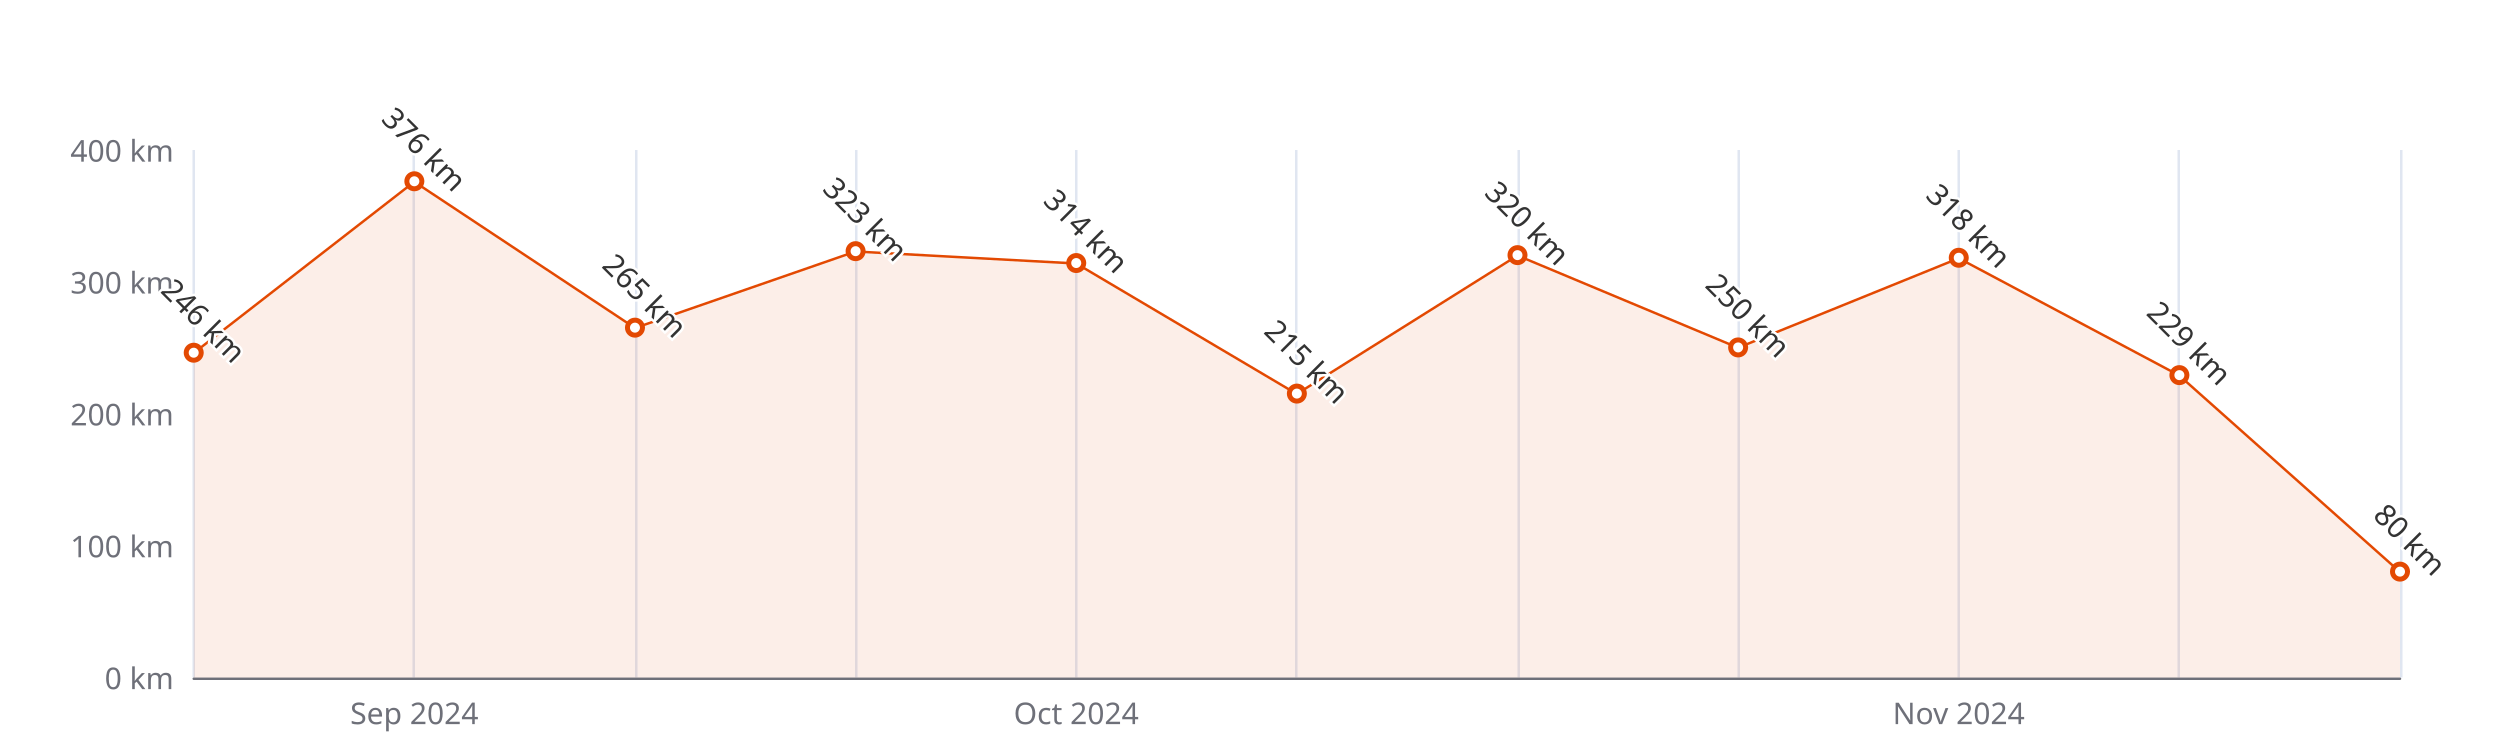
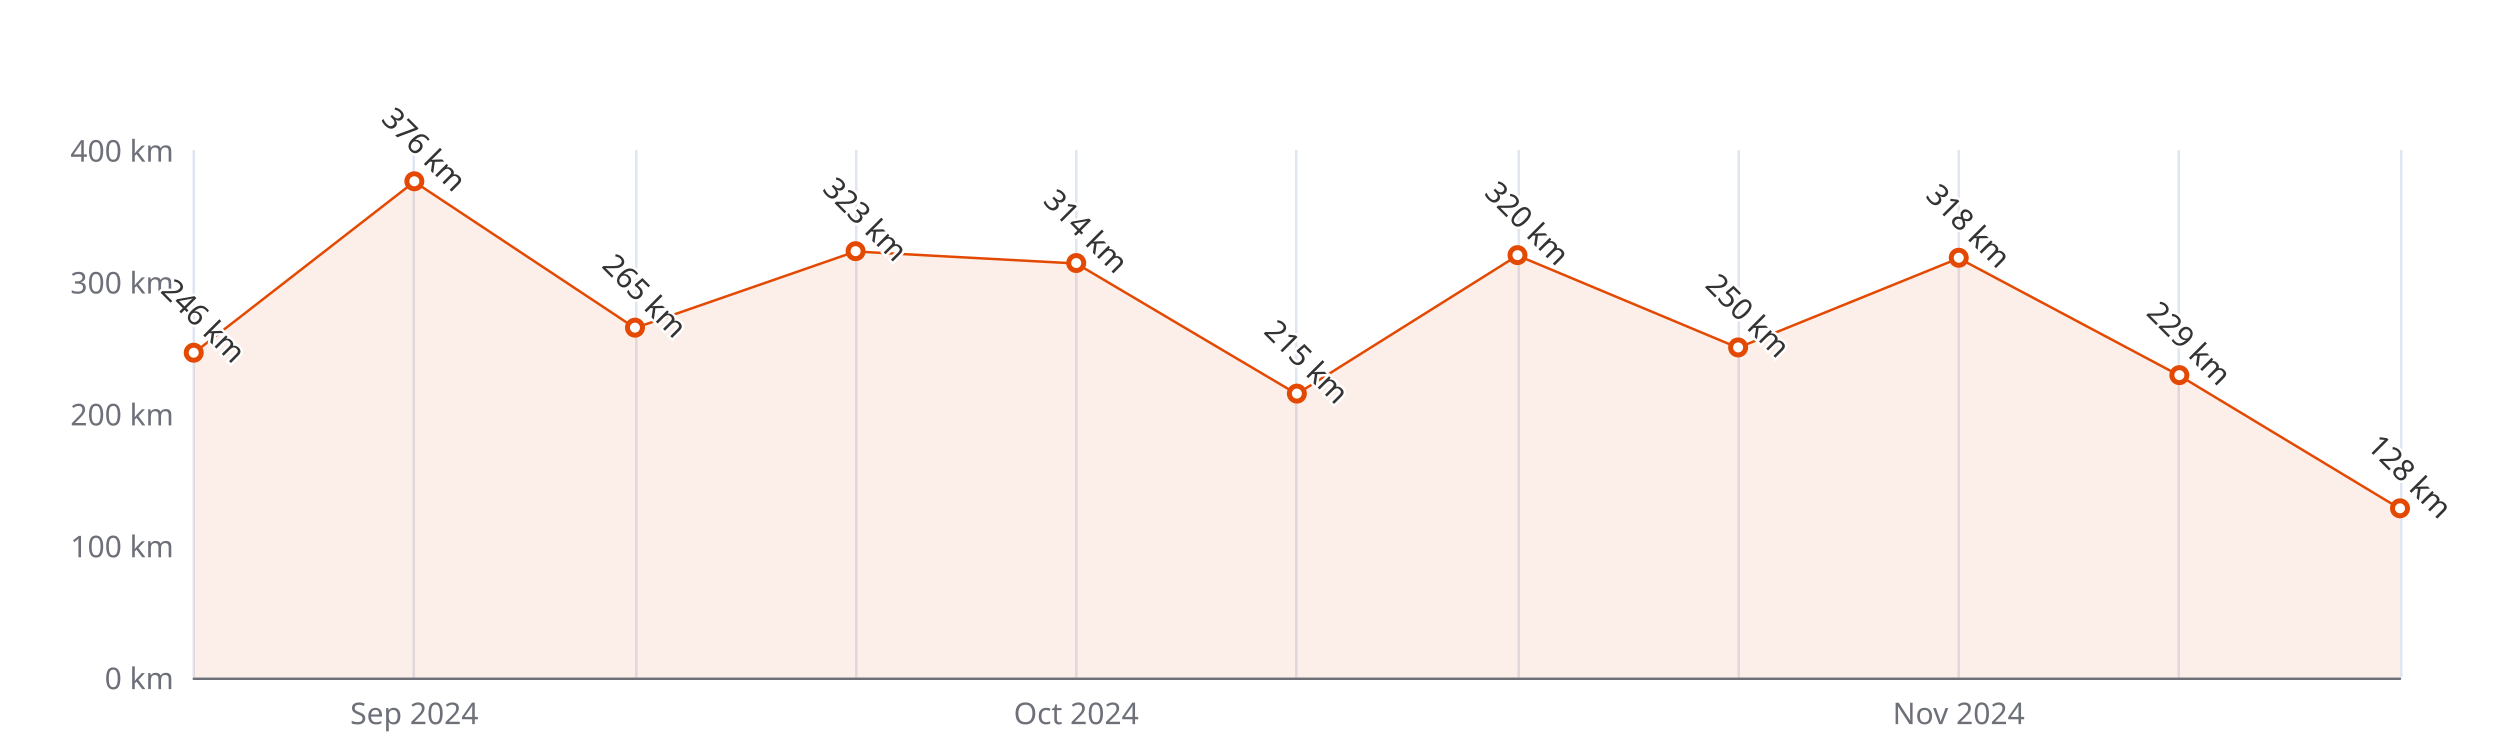
<svg xmlns="http://www.w3.org/2000/svg" width="1000" height="300" version="1.1" baseProfile="full" viewBox="0 0 1000 300">
  <rect width="1000" height="300" x="0" y="0" id="0" fill="#ffffff" />
  <path d="M77.5 60L77.5 271" fill="none" stroke="#E0E6F1" />
  <path d="M165.5 60L165.5 271" fill="none" stroke="#E0E6F1" />
  <path d="M254.5 60L254.5 271" fill="none" stroke="#E0E6F1" />
  <path d="M342.5 60L342.5 271" fill="none" stroke="#E0E6F1" />
  <path d="M430.5 60L430.5 271" fill="none" stroke="#E0E6F1" />
  <path d="M518.5 60L518.5 271" fill="none" stroke="#E0E6F1" />
  <path d="M607.5 60L607.5 271" fill="none" stroke="#E0E6F1" />
  <path d="M695.5 60L695.5 271" fill="none" stroke="#E0E6F1" />
  <path d="M783.5 60L783.5 271" fill="none" stroke="#E0E6F1" />
  <path d="M871.5 60L871.5 271" fill="none" stroke="#E0E6F1" />
  <path d="M960.5 60L960.5 271" fill="none" stroke="#E0E6F1" />
  <path d="M77.5 271.5L960 271.5" fill="none" stroke="#6E7079" stroke-linecap="round" />
  <text dominant-baseline="central" text-anchor="end" style="font-size:12px;font-family:sans-serif;" xml:space="preserve" transform="translate(69.48 271)" fill="#6E7079">0 km</text>
  <text dominant-baseline="central" text-anchor="end" style="font-size:12px;font-family:sans-serif;" xml:space="preserve" transform="translate(69.48 218.25)" fill="#6E7079">100 km</text>
  <text dominant-baseline="central" text-anchor="end" style="font-size:12px;font-family:sans-serif;" xml:space="preserve" transform="translate(69.48 165.5)" fill="#6E7079">200 km</text>
  <text dominant-baseline="central" text-anchor="end" style="font-size:12px;font-family:sans-serif;" xml:space="preserve" transform="translate(69.48 112.75)" fill="#6E7079">300 km</text>
  <text dominant-baseline="central" text-anchor="end" style="font-size:12px;font-family:sans-serif;" xml:space="preserve" transform="translate(69.48 60)" fill="#6E7079">400 km</text>
  <text dominant-baseline="central" text-anchor="middle" style="font-size:12px;font-family:sans-serif;" xml:space="preserve" y="6" transform="translate(165.732 279)" fill="#6E7079">Sep 2024</text>
  <text dominant-baseline="central" text-anchor="middle" style="font-size:12px;font-family:sans-serif;" xml:space="preserve" y="6" transform="translate(430.488 279)" fill="#6E7079">Oct 2024</text>
  <text dominant-baseline="central" text-anchor="middle" style="font-size:12px;font-family:sans-serif;" xml:space="preserve" y="6" transform="translate(783.496 279)" fill="#6E7079">Nov 2024</text>
  <g clip-path="url(#zr5-c0)">
-     <path d="M77.5 141.2L165.7 72.7L254 131.2L342.2 100.6L430.5 105.4L518.7 157.6L607 102.2L695.2 139.1L783.5 103.3L871.7 150.2L960 228.8L960 271L871.7 271L783.5 271L695.2 271L607 271L518.7 271L430.5 271L342.2 271L254 271L165.7 271L77.5 271Z" fill="rgb(227,73,2)" fill-opacity="0.09" />
-     <path d="M77.5 141.2L165.7 72.7L254 131.2L342.2 100.6L430.5 105.4L518.7 157.6L607 102.2L695.2 139.1L783.5 103.3L871.7 150.2L960 228.8" fill="none" stroke="#E34902" stroke-linejoin="bevel" />
+     <path d="M77.5 141.2L165.7 72.7L254 131.2L342.2 100.6L430.5 105.4L518.7 157.6L607 102.2L695.2 139.1L783.5 103.3L871.7 150.2L960 203.5L960 271L871.7 271L783.5 271L695.2 271L607 271L518.7 271L430.5 271L342.2 271L254 271L165.7 271L77.5 271Z" fill="rgb(227,73,2)" fill-opacity="0.09" />
+     <path d="M77.5 141.2L165.7 72.7L254 131.2L342.2 100.6L430.5 105.4L518.7 157.6L607 102.2L695.2 139.1L783.5 103.3L871.7 150.2L960 203.5" fill="none" stroke="#E34902" stroke-linejoin="bevel" />
  </g>
  <path d="M1 0A1 1 0 1 1 1 -0.1A1 1 0 0 1 1 0" transform="matrix(3,0,0,3,77.48,141.235)" fill="#fff" stroke="#E34902" stroke-width="0.667" />
  <path d="M1 0A1 1 0 1 1 1 -0.1A1 1 0 0 1 1 0" transform="matrix(3,0,0,3,165.732,72.66)" fill="#fff" stroke="#E34902" stroke-width="0.667" />
  <path d="M1 0A1 1 0 1 1 1 -0.1A1 1 0 0 1 1 0" transform="matrix(3,0,0,3,253.984,131.2125)" fill="#fff" stroke="#E34902" stroke-width="0.667" />
  <path d="M1 0A1 1 0 1 1 1 -0.1A1 1 0 0 1 1 0" transform="matrix(3,0,0,3,342.236,100.6175)" fill="#fff" stroke="#E34902" stroke-width="0.667" />
  <path d="M1 0A1 1 0 1 1 1 -0.1A1 1 0 0 1 1 0" transform="matrix(3,0,0,3,430.488,105.365)" fill="#fff" stroke="#E34902" stroke-width="0.667" />
  <path d="M1 0A1 1 0 1 1 1 -0.1A1 1 0 0 1 1 0" transform="matrix(3,0,0,3,518.74,157.5875)" fill="#fff" stroke="#E34902" stroke-width="0.667" />
  <path d="M1 0A1 1 0 1 1 1 -0.1A1 1 0 0 1 1 0" transform="matrix(3,0,0,3,606.992,102.2)" fill="#fff" stroke="#E34902" stroke-width="0.667" />
  <path d="M1 0A1 1 0 1 1 1 -0.1A1 1 0 0 1 1 0" transform="matrix(3,0,0,3,695.244,139.125)" fill="#fff" stroke="#E34902" stroke-width="0.667" />
  <path d="M1 0A1 1 0 1 1 1 -0.1A1 1 0 0 1 1 0" transform="matrix(3,0,0,3,783.496,103.255)" fill="#fff" stroke="#E34902" stroke-width="0.667" />
  <path d="M1 0A1 1 0 1 1 1 -0.1A1 1 0 0 1 1 0" transform="matrix(3,0,0,3,871.748,150.2025)" fill="#fff" stroke="#E34902" stroke-width="0.667" />
-   <path d="M1 0A1 1 0 1 1 1 -0.1A1 1 0 0 1 1 0" transform="matrix(3,0,0,3,960,228.8)" fill="#fff" stroke="#E34902" stroke-width="0.667" />
+   <path d="M1 0A1 1 0 1 1 1 -0.1A1 1 0 0 1 1 0" transform="matrix(3,0,0,3,960,203.48)" fill="#fff" stroke="#E34902" stroke-width="0.667" />
  <text dominant-baseline="central" text-anchor="middle" style="font-size:12px;font-family:sans-serif;" xml:space="preserve" y="-6" transform="matrix(0.707,0.707,-0.707,0.707,77.48,132.235)" fill="#333" stroke="rgb(255,255,255)" stroke-width="2" paint-order="stroke" stroke-miterlimit="2">246 km</text>
  <text dominant-baseline="central" text-anchor="middle" style="font-size:12px;font-family:sans-serif;" xml:space="preserve" y="-6" transform="matrix(0.707,0.707,-0.707,0.707,165.732,63.66)" fill="#333" stroke="rgb(255,255,255)" stroke-width="2" paint-order="stroke" stroke-miterlimit="2">376 km</text>
  <text dominant-baseline="central" text-anchor="middle" style="font-size:12px;font-family:sans-serif;" xml:space="preserve" y="-6" transform="matrix(0.707,0.707,-0.707,0.707,253.984,122.2125)" fill="#333" stroke="rgb(255,255,255)" stroke-width="2" paint-order="stroke" stroke-miterlimit="2">265 km</text>
  <text dominant-baseline="central" text-anchor="middle" style="font-size:12px;font-family:sans-serif;" xml:space="preserve" y="-6" transform="matrix(0.707,0.707,-0.707,0.707,342.236,91.6175)" fill="#333" stroke="rgb(255,255,255)" stroke-width="2" paint-order="stroke" stroke-miterlimit="2">323 km</text>
  <text dominant-baseline="central" text-anchor="middle" style="font-size:12px;font-family:sans-serif;" xml:space="preserve" y="-6" transform="matrix(0.707,0.707,-0.707,0.707,430.488,96.365)" fill="#333" stroke="rgb(255,255,255)" stroke-width="2" paint-order="stroke" stroke-miterlimit="2">314 km</text>
  <text dominant-baseline="central" text-anchor="middle" style="font-size:12px;font-family:sans-serif;" xml:space="preserve" y="-6" transform="matrix(0.707,0.707,-0.707,0.707,518.74,148.5875)" fill="#333" stroke="rgb(255,255,255)" stroke-width="2" paint-order="stroke" stroke-miterlimit="2">215 km</text>
  <text dominant-baseline="central" text-anchor="middle" style="font-size:12px;font-family:sans-serif;" xml:space="preserve" y="-6" transform="matrix(0.707,0.707,-0.707,0.707,606.992,93.2)" fill="#333" stroke="rgb(255,255,255)" stroke-width="2" paint-order="stroke" stroke-miterlimit="2">320 km</text>
  <text dominant-baseline="central" text-anchor="middle" style="font-size:12px;font-family:sans-serif;" xml:space="preserve" y="-6" transform="matrix(0.707,0.707,-0.707,0.707,695.244,130.125)" fill="#333" stroke="rgb(255,255,255)" stroke-width="2" paint-order="stroke" stroke-miterlimit="2">250 km</text>
  <text dominant-baseline="central" text-anchor="middle" style="font-size:12px;font-family:sans-serif;" xml:space="preserve" y="-6" transform="matrix(0.707,0.707,-0.707,0.707,783.496,94.255)" fill="#333" stroke="rgb(255,255,255)" stroke-width="2" paint-order="stroke" stroke-miterlimit="2">318 km</text>
  <text dominant-baseline="central" text-anchor="middle" style="font-size:12px;font-family:sans-serif;" xml:space="preserve" y="-6" transform="matrix(0.707,0.707,-0.707,0.707,871.748,141.2025)" fill="#333" stroke="rgb(255,255,255)" stroke-width="2" paint-order="stroke" stroke-miterlimit="2">229 km</text>
-   <text dominant-baseline="central" text-anchor="middle" style="font-size:12px;font-family:sans-serif;" xml:space="preserve" y="-6" transform="matrix(0.707,0.707,-0.707,0.707,960,219.8)" fill="#333" stroke="rgb(255,255,255)" stroke-width="2" paint-order="stroke" stroke-miterlimit="2">80 km</text>
+   <text dominant-baseline="central" text-anchor="middle" style="font-size:12px;font-family:sans-serif;" xml:space="preserve" y="-6" transform="matrix(0.707,0.707,-0.707,0.707,960,194.48)" fill="#333" stroke="rgb(255,255,255)" stroke-width="2" paint-order="stroke" stroke-miterlimit="2">128 km</text>
  <defs>
    <clipPath id="zr5-c0">
      <path d="M76 59.5l884 0l0 212l-884 0Z" fill="#000" />
    </clipPath>
  </defs>
</svg>
